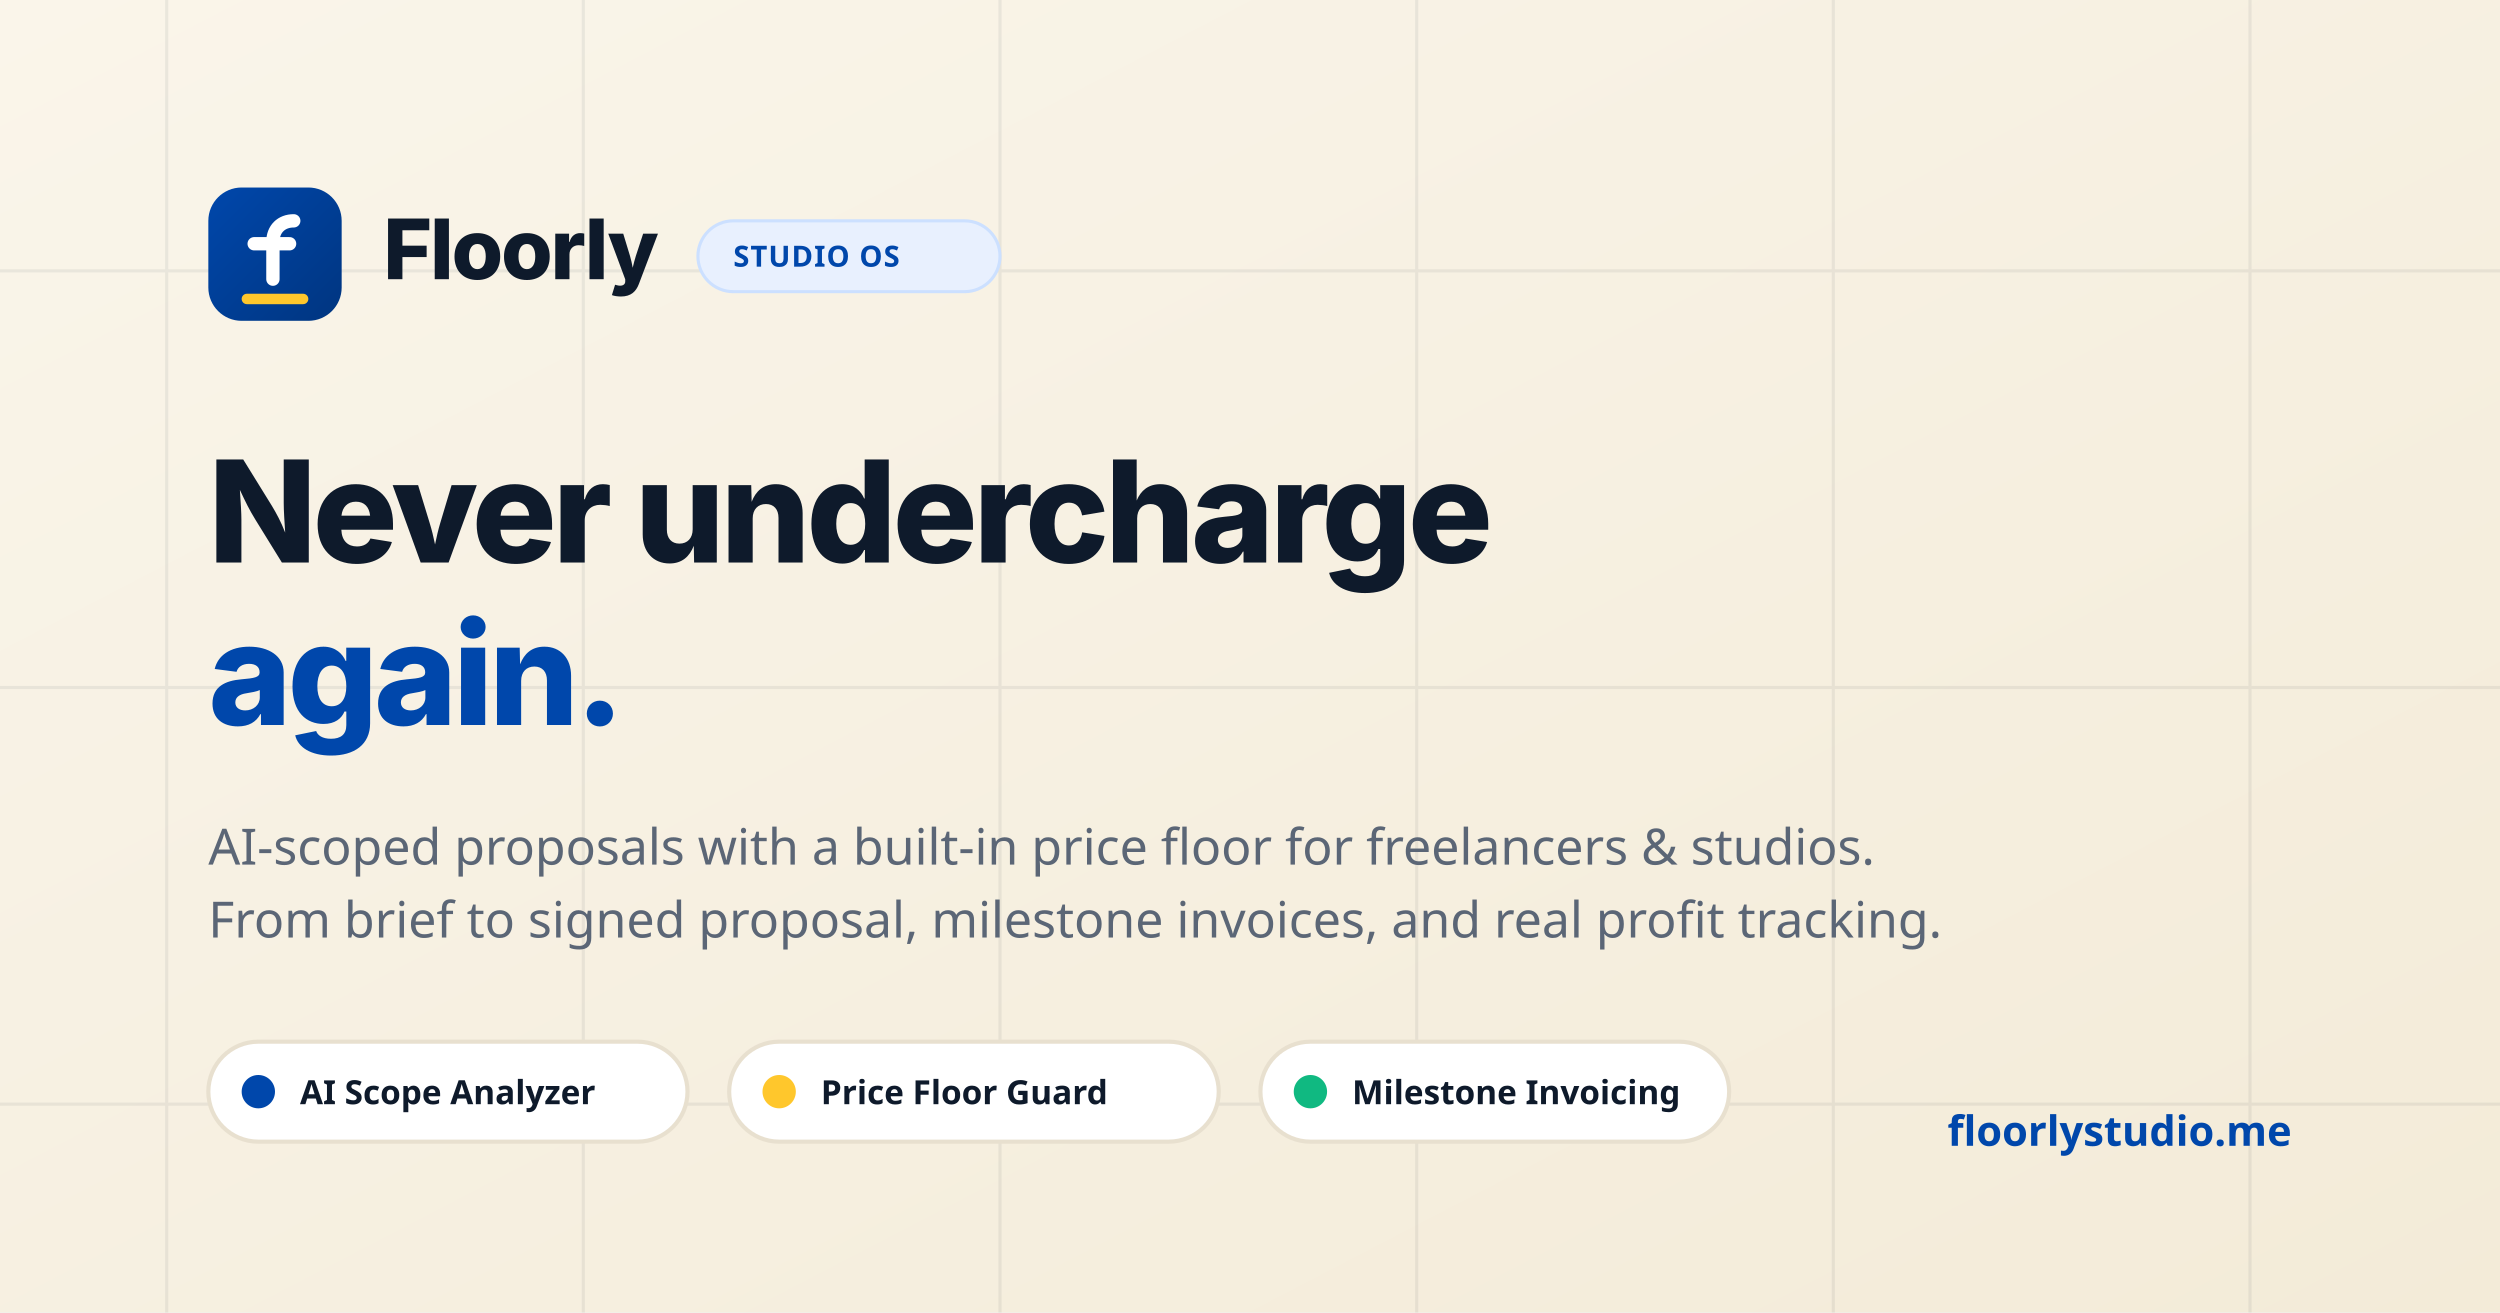
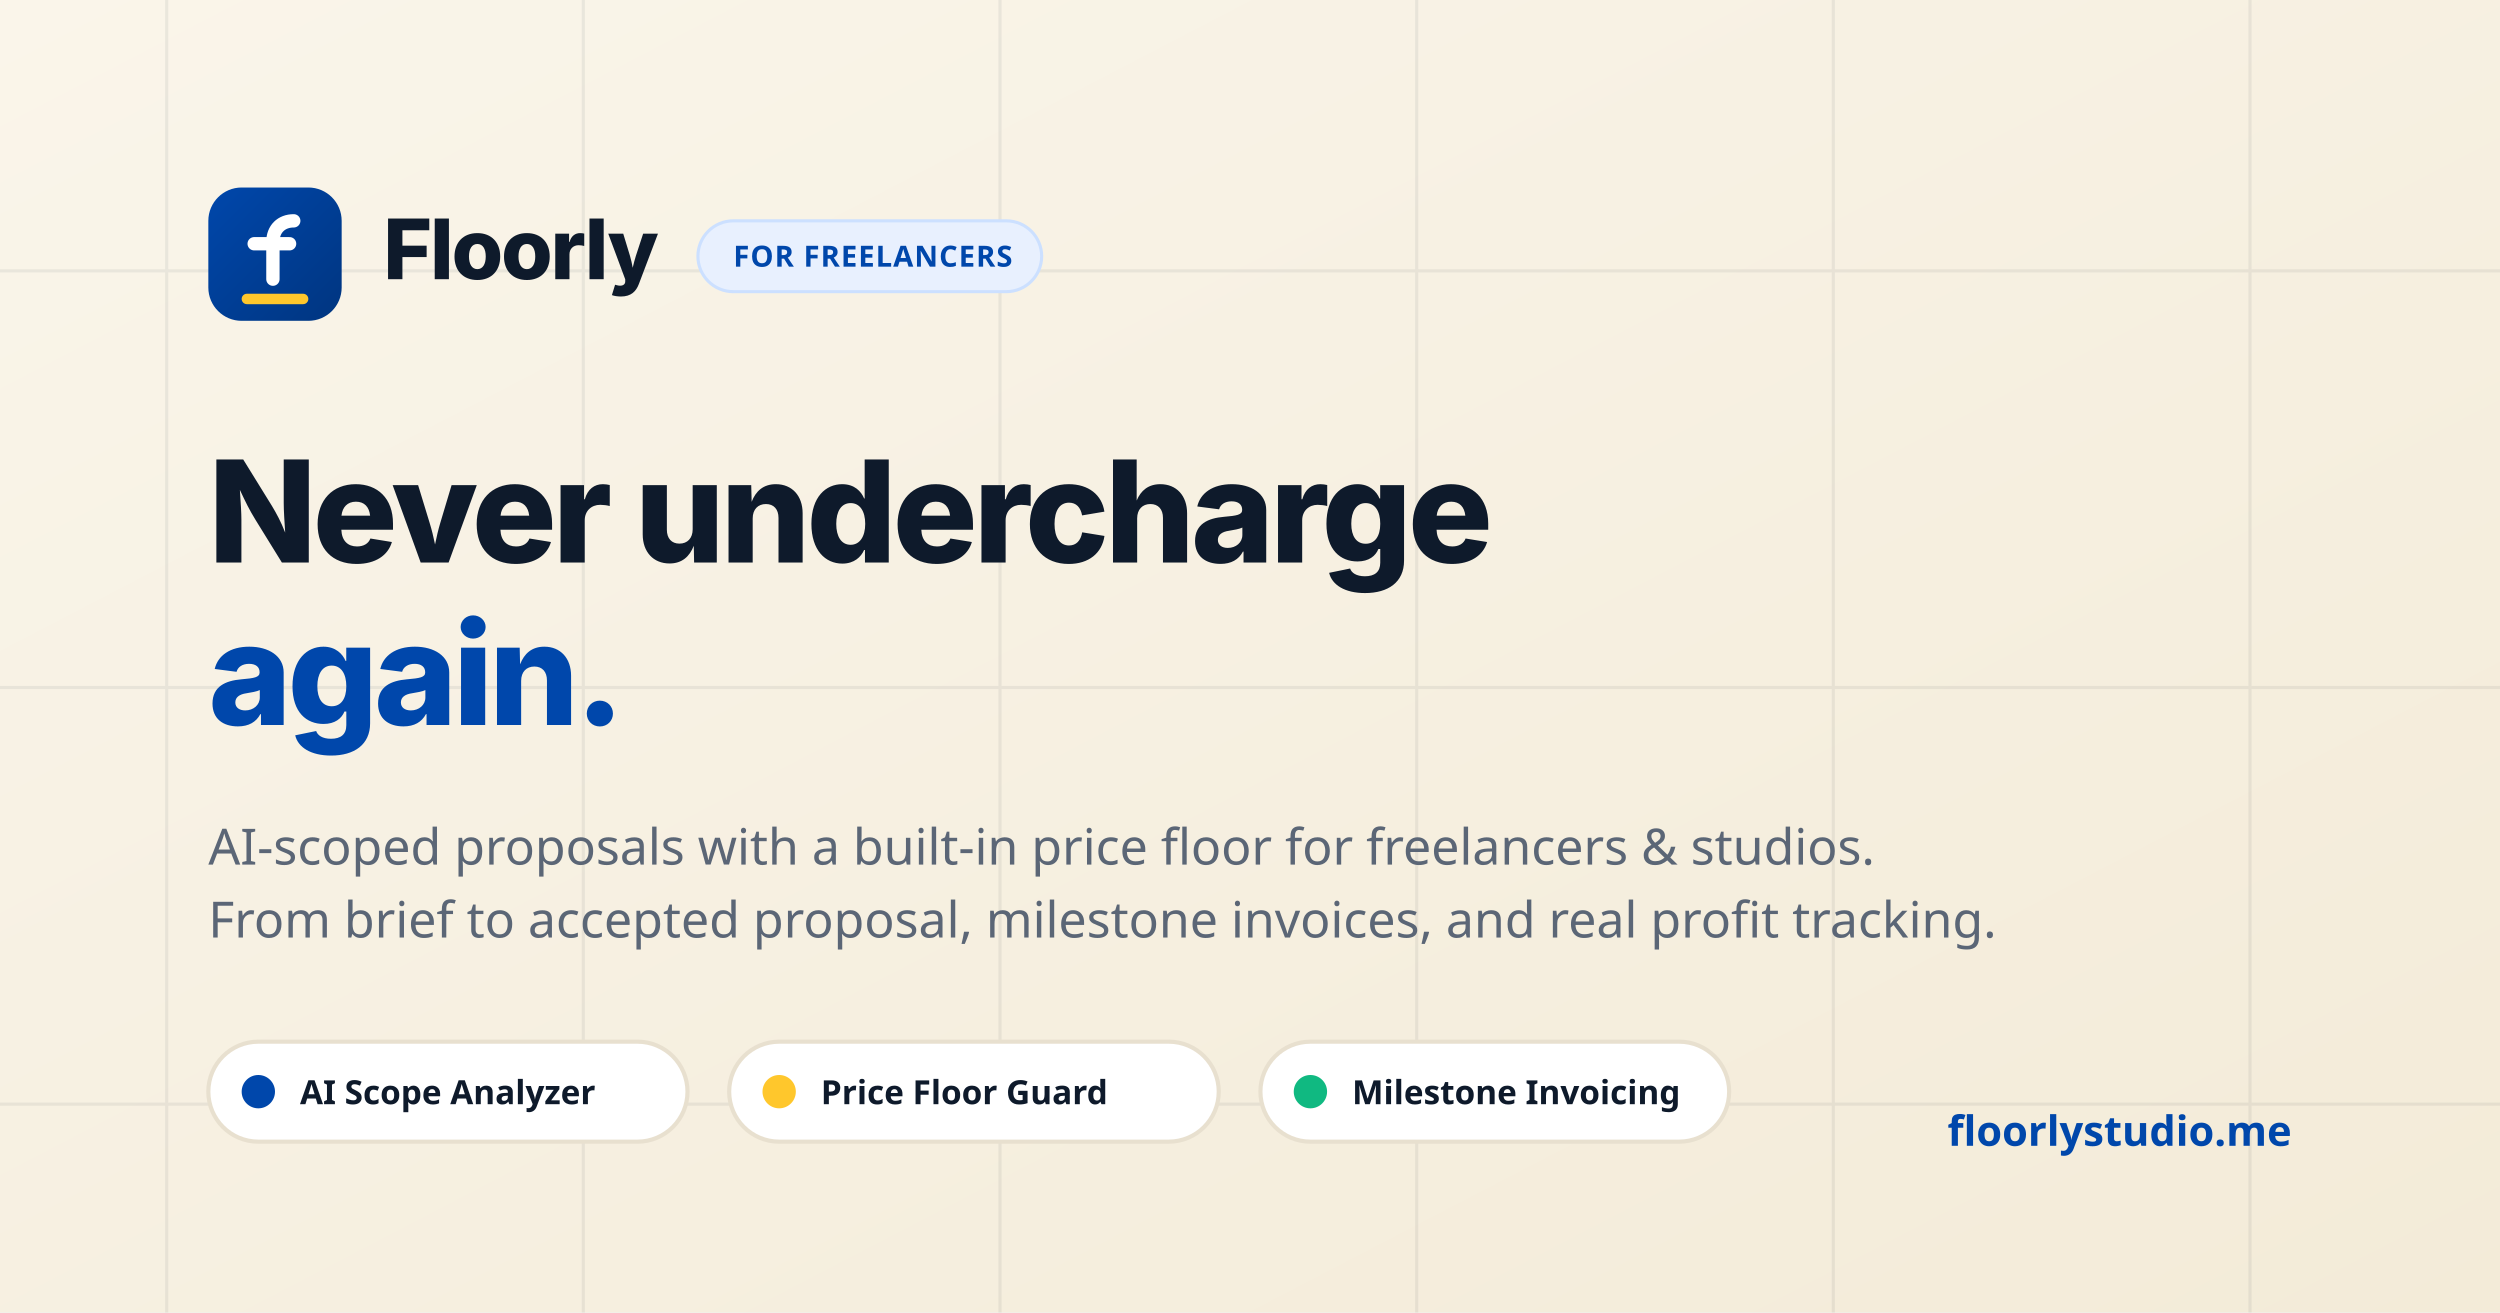
<svg xmlns="http://www.w3.org/2000/svg" viewBox="0 0 1200 630" width="1200" height="630">
  <defs>
    <linearGradient id="bg" x1="0%" y1="0%" x2="100%" y2="100%">
      <stop offset="0%" stop-color="#FAF5EA" />
      <stop offset="100%" stop-color="#F3EBD8" />
    </linearGradient>
    <linearGradient id="cobaltG" x1="0%" y1="0%" x2="100%" y2="100%">
      <stop offset="0%" stop-color="#0047AB" />
      <stop offset="100%" stop-color="#003580" />
    </linearGradient>
  </defs>
  <rect width="1200" height="630" fill="url(#bg)" />
  <g opacity="0.07" stroke="#0E1A2B" stroke-width="1.5">
    <line x1="80" y1="0" x2="80" y2="630" />
    <line x1="280" y1="0" x2="280" y2="630" />
    <line x1="480" y1="0" x2="480" y2="630" />
    <line x1="680" y1="0" x2="680" y2="630" />
    <line x1="880" y1="0" x2="880" y2="630" />
    <line x1="1080" y1="0" x2="1080" y2="630" />
    <line x1="0" y1="130" x2="1200" y2="130" />
    <line x1="0" y1="330" x2="1200" y2="330" />
    <line x1="0" y1="530" x2="1200" y2="530" />
  </g>
  <g transform="translate(100, 90)">
    <rect width="64" height="64" rx="16" fill="url(#cobaltG)" />
    <path d="M41 16C35 16 31 20 31 26V44" fill="none" stroke="#FFFFFF" stroke-width="6.4" stroke-linecap="round" />
    <path d="M22 27H39" stroke="#FFFFFF" stroke-width="6.4" stroke-linecap="round" />
    <rect x="16" y="51" width="32" height="5" rx="2.5" fill="#FFC72C" />
    <text x="84" y="44" font-family="'Bricolage Grotesque', system-ui, -apple-system, sans-serif" font-size="40" font-weight="800" fill="#0E1A2B" letter-spacing="-1">Floorly</text>
-     <rect x="235" y="16" width="145" height="34" rx="17" fill="#E8F0FE" stroke="#CCE0FF" stroke-width="1.5" />
-     <text x="252" y="38" font-family="'Instrument Sans', system-ui, sans-serif" font-size="14" font-weight="700" fill="#0047AB" letter-spacing="0.5">STUDIO OS</text>
+     <rect x="235" y="16" width="165" height="34" rx="17" fill="#E8F0FE" stroke="#CCE0FF" stroke-width="1.5" />
+     <text x="252" y="38" font-family="'Instrument Sans', system-ui, sans-serif" font-size="14" font-weight="700" fill="#0047AB" letter-spacing="0.5">FOR FREELANCERS</text>
  </g>
  <text x="100" y="270" font-family="'Bricolage Grotesque', system-ui, -apple-system, sans-serif" font-size="68" font-weight="800" fill="#0E1A2B" letter-spacing="-2">
    Never undercharge
  </text>
  <text x="100" y="348" font-family="'Bricolage Grotesque', system-ui, -apple-system, sans-serif" font-size="68" font-weight="800" fill="#0047AB" letter-spacing="-2">
    again.
  </text>
  <text x="100" y="415" font-family="'Instrument Sans', system-ui, sans-serif" font-size="24" font-weight="500" fill="#5B6676" max-width="800">
    AI-scoped proposals with a built-in price floor for freelancers &amp; studios.
  </text>
  <text x="100" y="450" font-family="'Instrument Sans', system-ui, sans-serif" font-size="24" font-weight="500" fill="#5B6676">
-     From brief to signed proposal, milestone invoices, and real profit tracking.
+     From brief to accepted proposal, milestone invoices, and real profit tracking.
  </text>
  <g transform="translate(100, 500)">
    <rect x="0" y="0" width="230" height="48" rx="24" fill="#FFFFFF" stroke="#E8E0CF" stroke-width="2" />
    <circle cx="24" cy="24" r="8" fill="#0047AB" />
    <text x="44" y="30" font-family="'Instrument Sans', system-ui, sans-serif" font-size="16" font-weight="600" fill="#0E1A2B">AI Scope Analyzer</text>
    <rect x="250" y="0" width="235" height="48" rx="24" fill="#FFFFFF" stroke="#E8E0CF" stroke-width="2" />
    <circle cx="274" cy="24" r="8" fill="#FFC72C" />
    <text x="294" y="30" font-family="'Instrument Sans', system-ui, sans-serif" font-size="16" font-weight="600" fill="#0E1A2B">Price Floor Guard</text>
    <rect x="505" y="0" width="225" height="48" rx="24" fill="#FFFFFF" stroke="#E8E0CF" stroke-width="2" />
    <circle cx="529" cy="24" r="8" fill="#10B981" />
    <text x="549" y="30" font-family="'Instrument Sans', system-ui, sans-serif" font-size="16" font-weight="600" fill="#0E1A2B">Milestone Invoicing</text>
  </g>
  <text x="1100" y="550" text-anchor="end" font-family="'Instrument Sans', system-ui, sans-serif" font-size="20" font-weight="700" fill="#0047AB">
    floorlystudio.me
  </text>
</svg>
